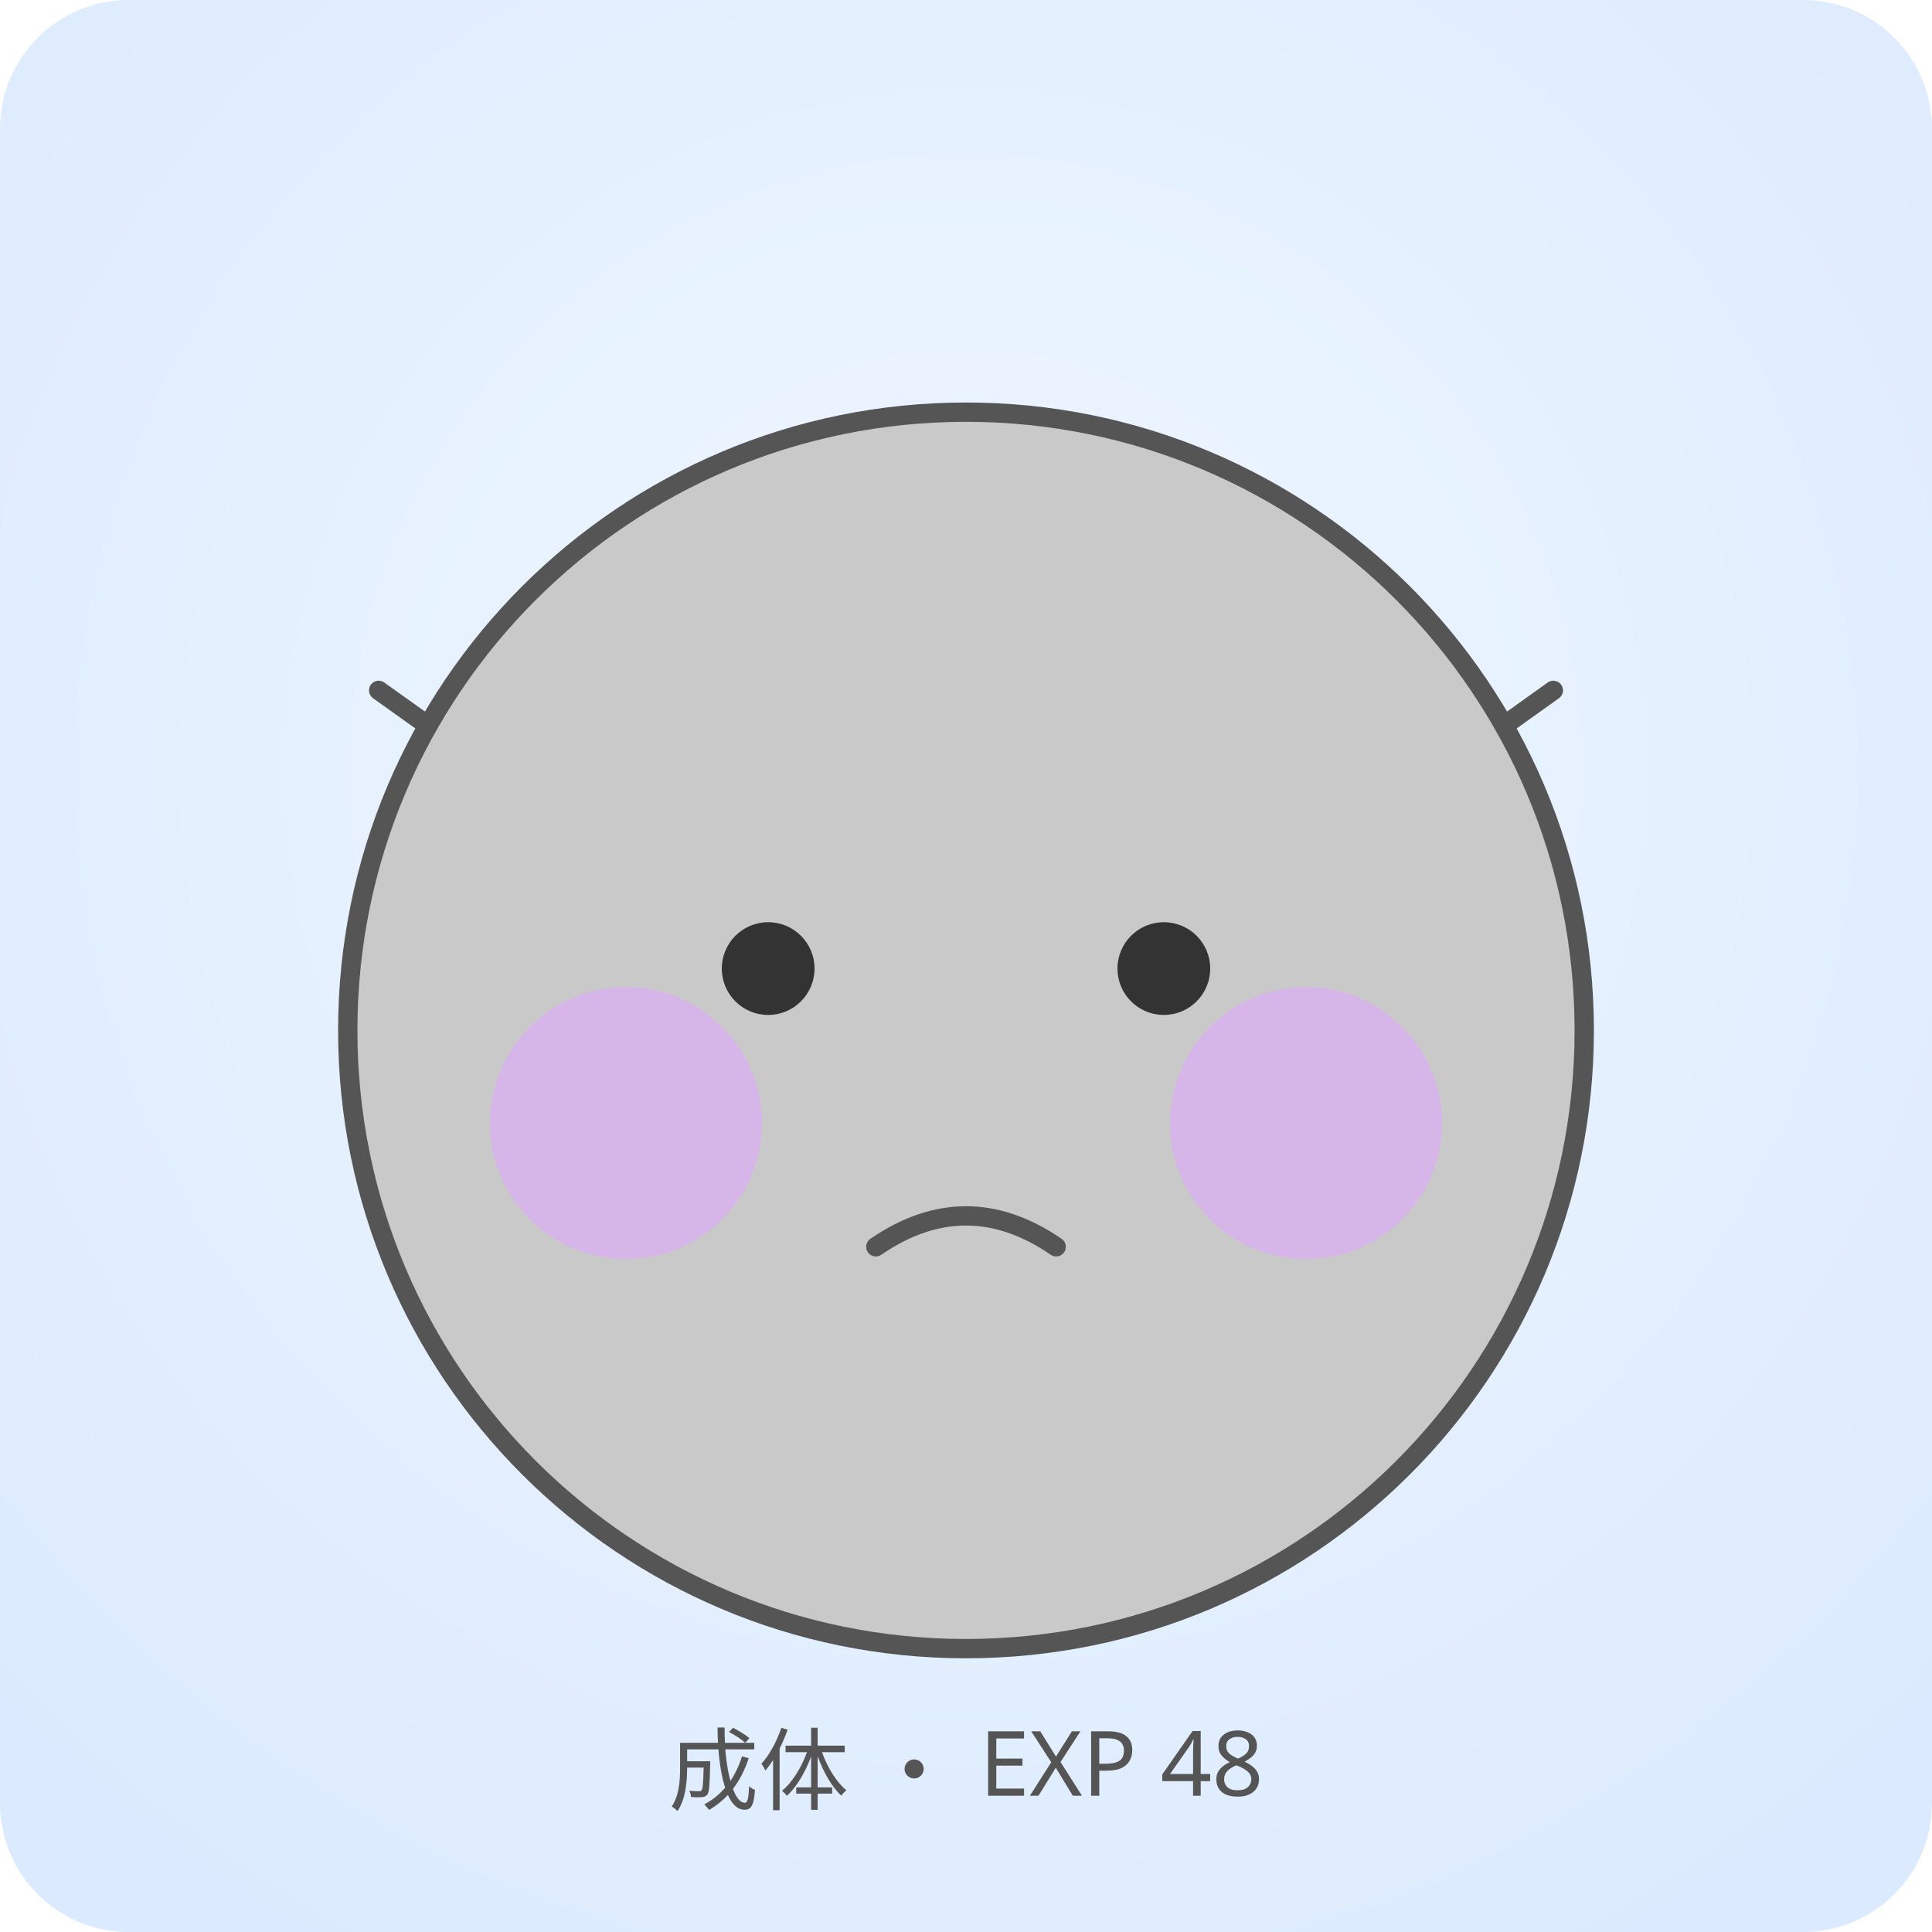
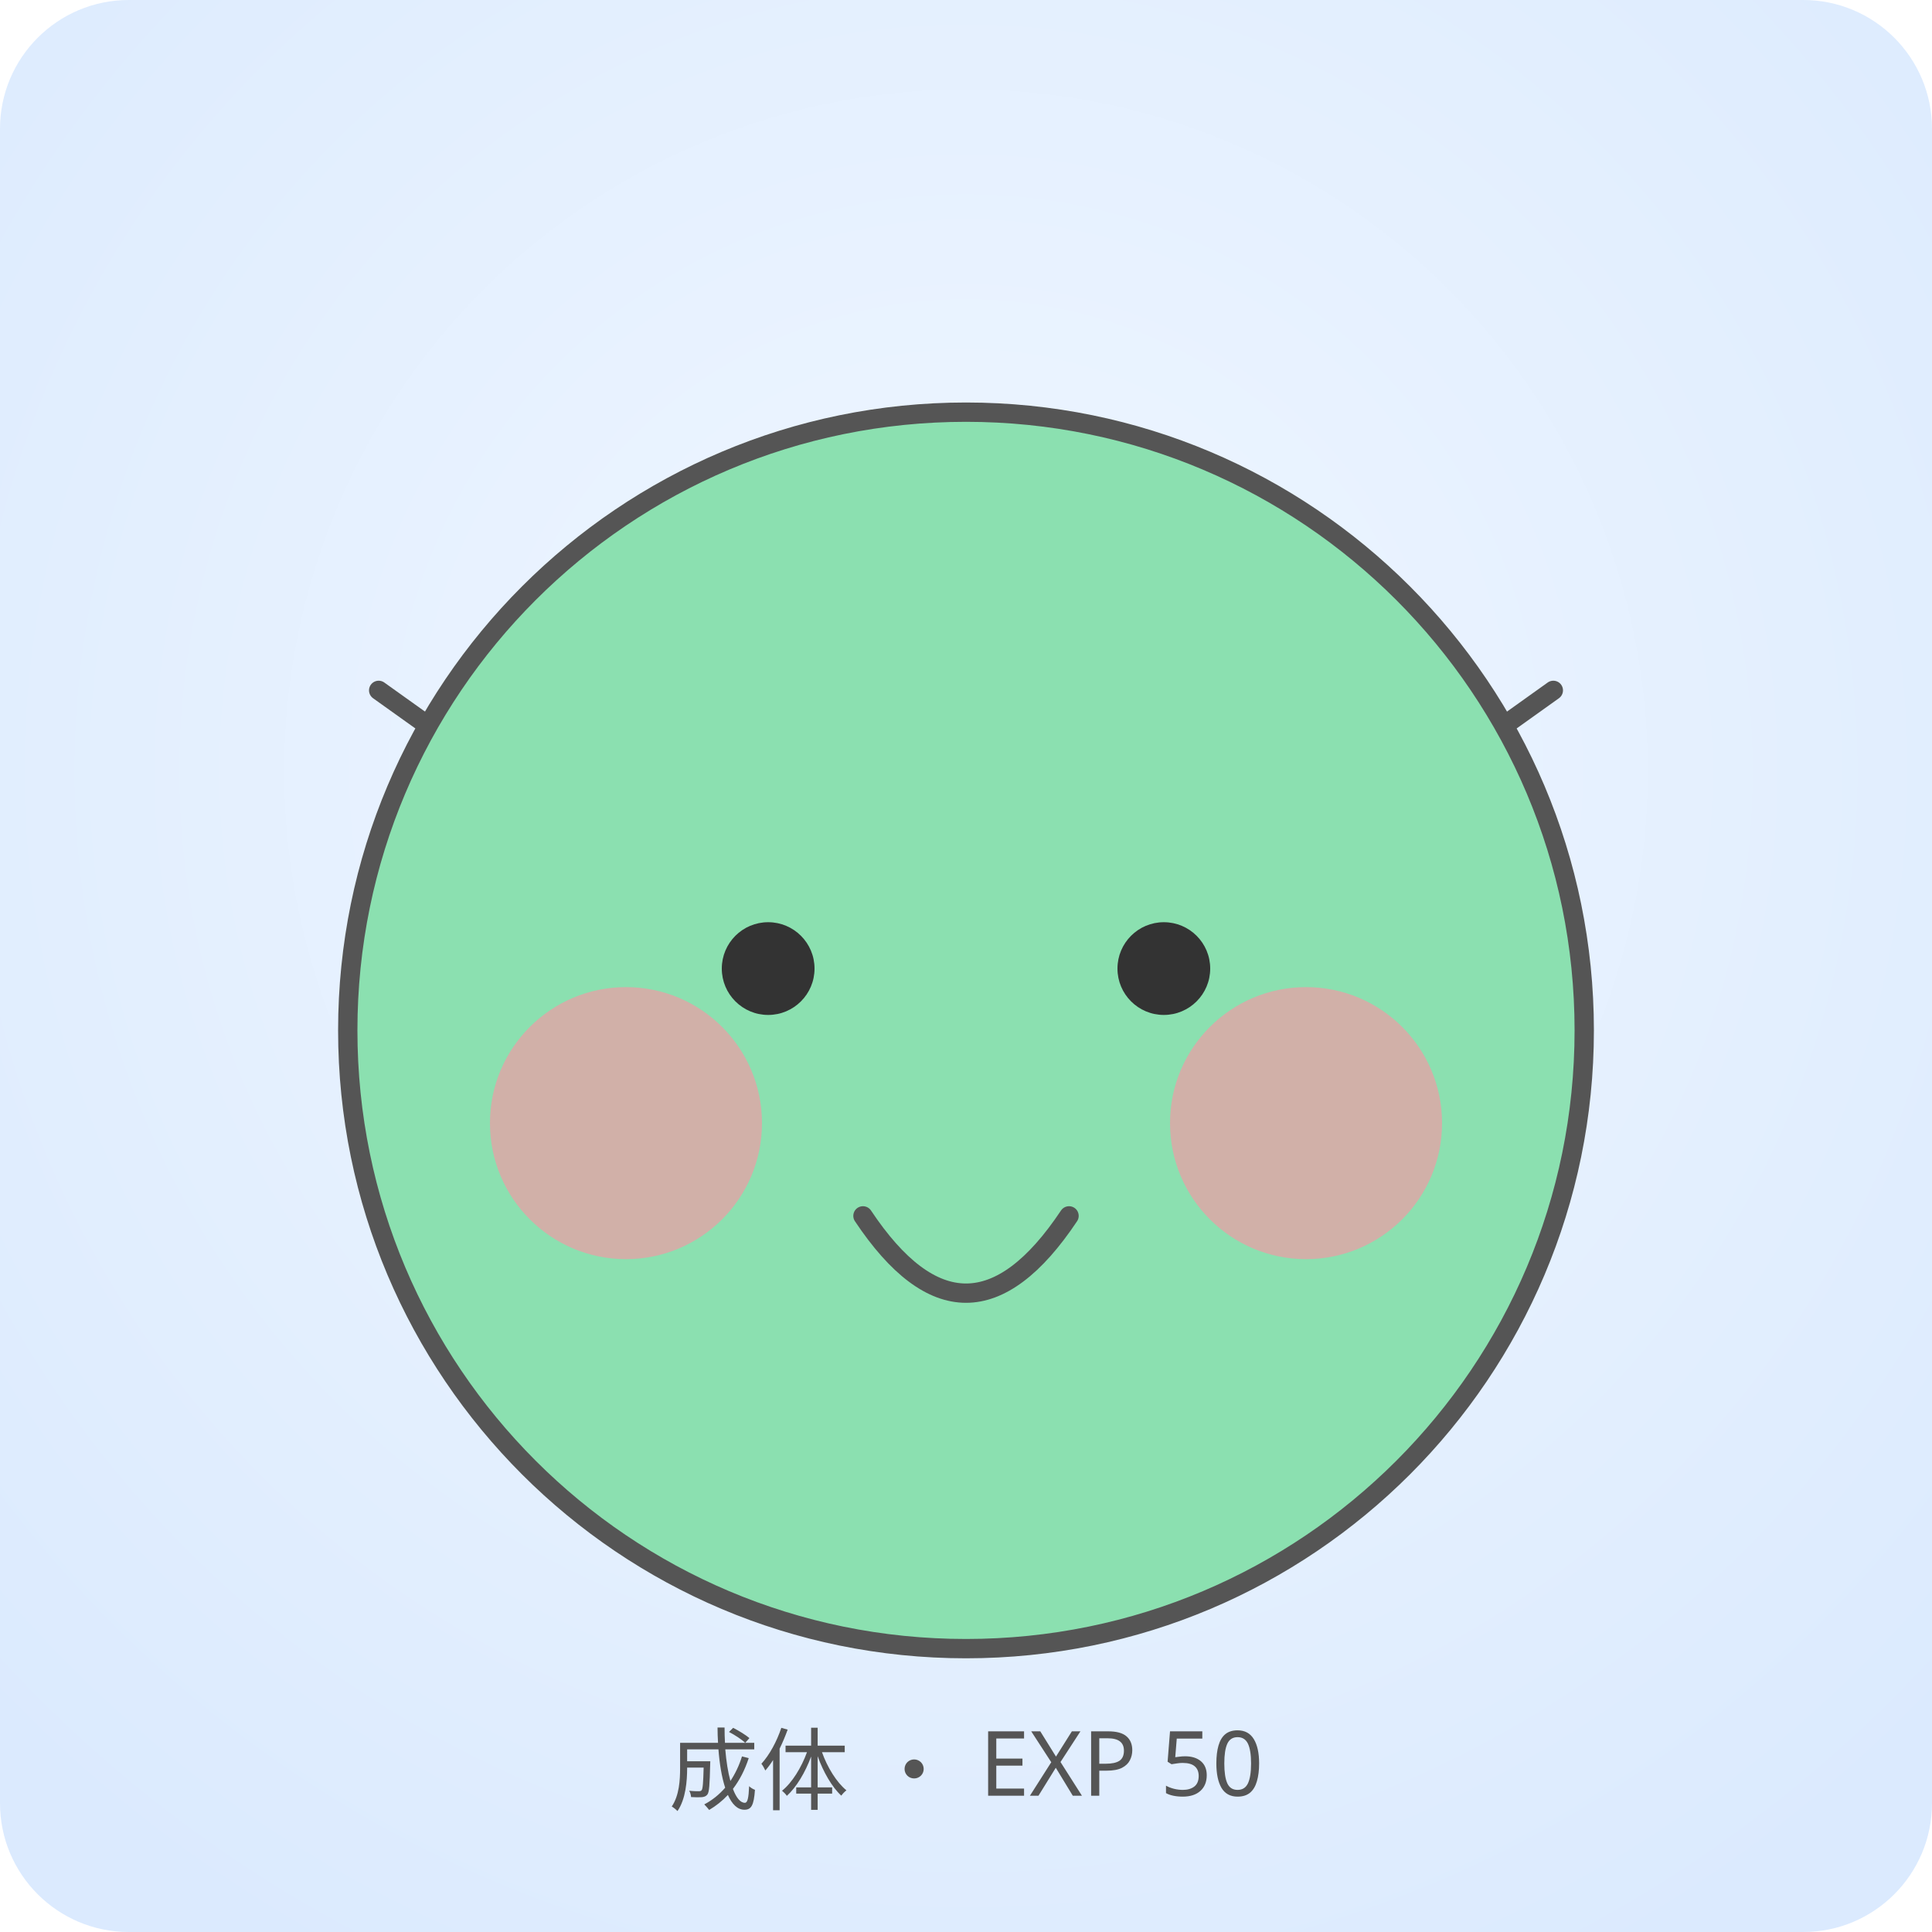
<svg xmlns="http://www.w3.org/2000/svg" viewBox="0 0 300 300" width="300" height="300">
  <defs>
    <radialGradient id="bg" cx="50%" cy="40%" r="70%">
      <stop offset="0%" stop-color="#f0f7ff" />
      <stop offset="100%" stop-color="#dbeafe" />
    </radialGradient>
  </defs>
  <rect width="300" height="300" rx="20" fill="url(#bg)" />
-   <circle cx="150" cy="73.6" r="8" fill="#c9c9c9" stroke="#555" stroke-width="2" />
+   <circle cx="150" cy="73.6" r="8" fill="#8be0b0" stroke="#555" stroke-width="2" />
  <path d="M 92.4 131.2 L 58.8 107.2" stroke="#555" stroke-width="3" stroke-linecap="round" />
  <path d="M 207.6 131.2 L 241.2 107.2" stroke="#555" stroke-width="3" stroke-linecap="round" />
-   <circle cx="150" cy="160" r="96" fill="#c9c9c9" stroke="#555" stroke-width="3" />
-   <circle cx="97.2" cy="174.4" r="21.12" fill="#e0aaff" opacity="0.6" />
-   <circle cx="202.8" cy="174.4" r="21.12" fill="#e0aaff" opacity="0.6" />
+   <circle cx="150" cy="160" r="96" fill="#8be0b0" stroke="#555" stroke-width="3" />
+   <circle cx="97.2" cy="174.4" r="21.12" fill="#ff8fa3" opacity="0.6" />
+   <circle cx="202.8" cy="174.4" r="21.12" fill="#ff8fa3" opacity="0.6" />
  <circle cx="119.28" cy="150.4" r="7.2" fill="#333" />
  <circle cx="180.72" cy="150.4" r="7.2" fill="#333" />
-   <path d="M 136 193.6 Q 150 184.0 164 193.6" stroke="#555" stroke-width="3" fill="none" stroke-linecap="round" />
-   <text x="150" y="280" text-anchor="middle" font-family="sans-serif" font-size="14" fill="#555">成体 ・ EXP 48</text>
+   <path d="M 134 188.8 Q 150 212.8 166 188.8" stroke="#555" stroke-width="3" fill="none" stroke-linecap="round" />
+   <text x="150" y="280" text-anchor="middle" font-family="sans-serif" font-size="14" fill="#555">成体 ・ EXP 50</text>
</svg>
